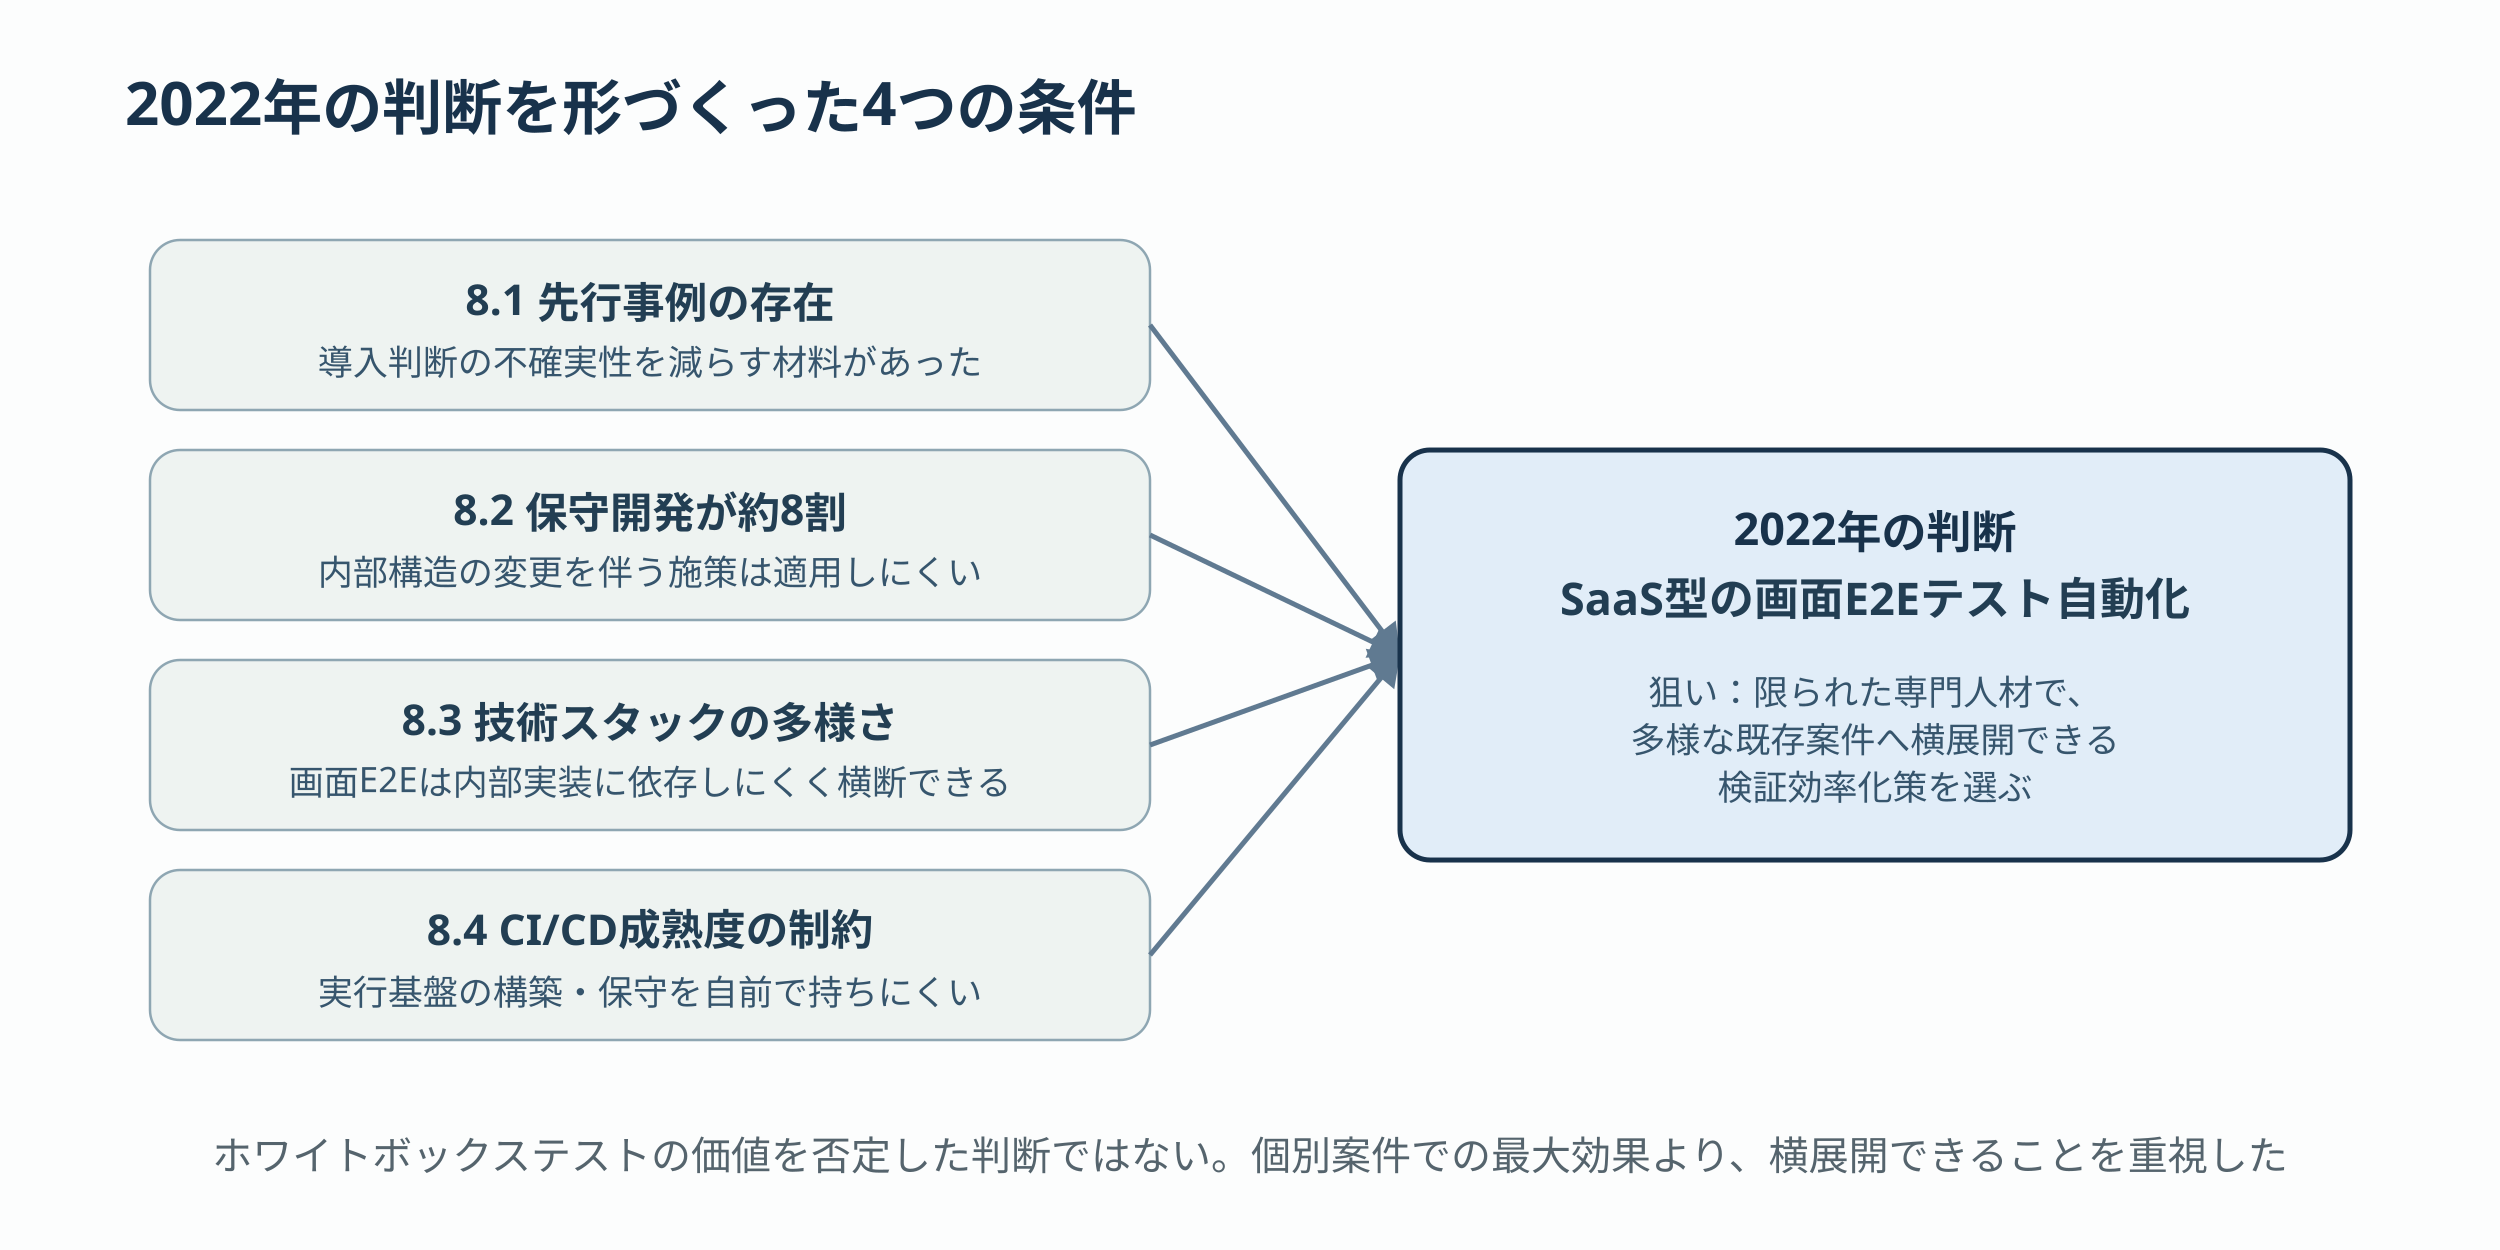
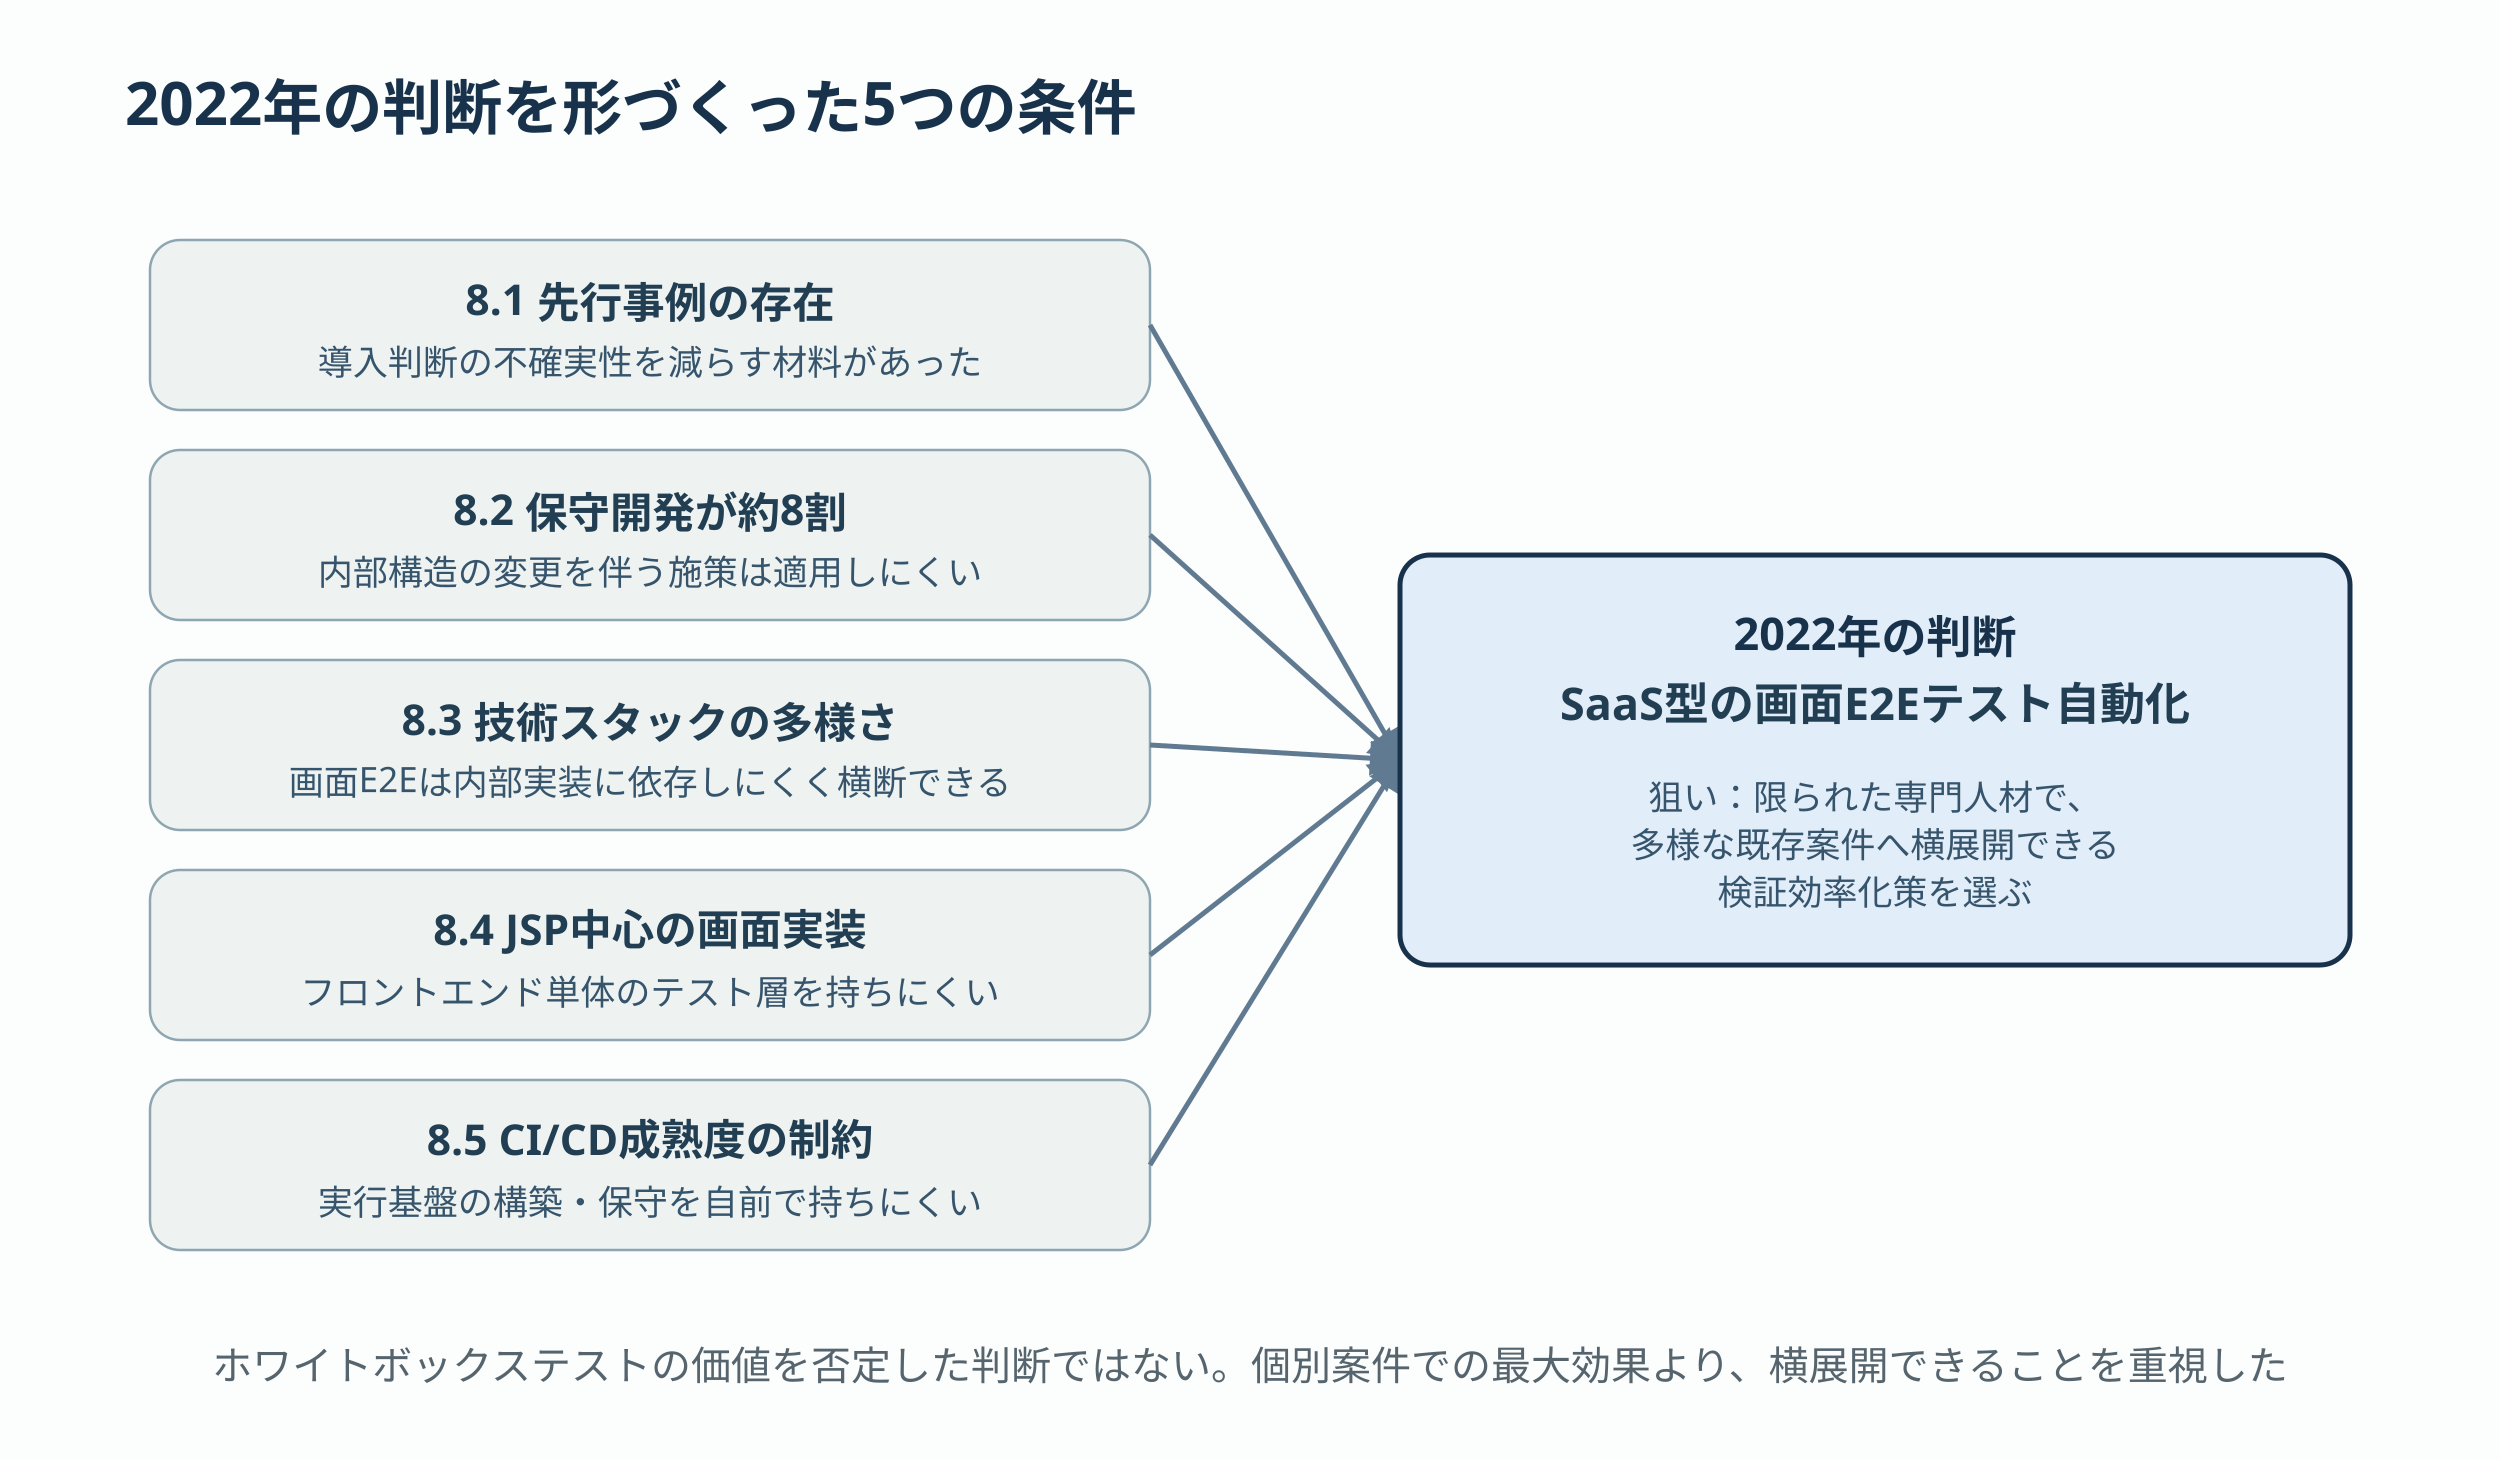
- <svg xmlns="http://www.w3.org/2000/svg" width="1000" height="500" viewBox="0 0 1000 500" role="img" aria-label="先行事例の存在、保守開発が約8割、技術スタックの多様さ、CI/CD成熟度の制約という4つの条件が、SaaS型の画面E2Eテスト自動化という2022年の判断へ収束することを示す図">
+ <svg xmlns="http://www.w3.org/2000/svg" width="1000" height="584" viewBox="0 0 1000 584" role="img" aria-label="先行事例の存在、保守開発が約8割、技術スタックの多様さ、JSP中心の画面実装、CI/CD成熟度の制約という5つの条件が、SaaS型の画面E2Eテスト自動化という2022年の判断へ収束することを示す図">
  <rect width="100%" height="100%" fill="#fcfdfd" />
-   <text x="50" y="50" text-anchor="start" font-family="sans-serif" font-size="24" font-weight="700" fill="#18324b">2022年の判断を形づくった4つの条件</text>
+   <text x="50" y="50" text-anchor="start" font-family="sans-serif" font-size="24" font-weight="700" fill="#18324b">2022年の判断を形づくった5つの条件</text>
  <rect x="60" y="96" width="400" height="68" rx="12" fill="#eef3f1" stroke="#8ea6b2" stroke-width="1" />
  <text x="260" y="126" text-anchor="middle" font-family="sans-serif" font-size="17" font-weight="700" fill="#223e53">8.1 先行事例の存在</text>
  <text x="260" y="150" text-anchor="middle" font-family="sans-serif" font-size="14" fill="#36556d">導入判断の不確実性を減らす材料があった</text>
-   <path d="M460.0 130.0 L554.0 254.0" stroke="#607a91" stroke-width="2" fill="none" />
-   <polygon points="560.0,262.0 547.2,256.7 558.3,248.2" fill="#607a91" />
+   <path d="M460.0 130.0 L555.0 295.3" stroke="#607a91" stroke-width="2" fill="none" />
+   <polygon points="560.0,304.0 548.0,297.1 560.1,290.1" fill="#607a91" />
  <rect x="60" y="180" width="400" height="68" rx="12" fill="#eef3f1" stroke="#8ea6b2" stroke-width="1" />
  <text x="260" y="210" text-anchor="middle" font-family="sans-serif" font-size="17" font-weight="700" fill="#223e53">8.2 保守開発が約8割</text>
  <text x="260" y="234" text-anchor="middle" font-family="sans-serif" font-size="14" fill="#36556d">内部構造の変更を伴う施策は適用しにくい</text>
-   <path d="M460.0 214.0 L551.0 257.7" stroke="#607a91" stroke-width="2" fill="none" />
-   <polygon points="560.0,262.0 546.2,263.1 552.2,250.5" fill="#607a91" />
+   <path d="M460.0 214.0 L552.6 297.3" stroke="#607a91" stroke-width="2" fill="none" />
+   <polygon points="560.0,304.0 546.4,301.2 555.8,290.8" fill="#607a91" />
  <rect x="60" y="264" width="400" height="68" rx="12" fill="#eef3f1" stroke="#8ea6b2" stroke-width="1" />
  <text x="260" y="294" text-anchor="middle" font-family="sans-serif" font-size="17" font-weight="700" fill="#223e53">8.3 技術スタックの多様さ</text>
  <text x="260" y="318" text-anchor="middle" font-family="sans-serif" font-size="14" fill="#36556d">画面E2Eは内部実装に依存しにくく横断できる</text>
-   <path d="M460.0 298.0 L550.6 265.4" stroke="#607a91" stroke-width="2" fill="none" />
-   <polygon points="560.0,262.0 551.1,272.7 546.3,259.5" fill="#607a91" />
+   <path d="M460.0 298.0 L550.0 303.4" stroke="#607a91" stroke-width="2" fill="none" />
+   <polygon points="560.0,304.0 547.6,310.3 548.4,296.3" fill="#607a91" />
  <rect x="60" y="348" width="400" height="68" rx="12" fill="#eef3f1" stroke="#8ea6b2" stroke-width="1" />
-   <text x="260" y="378" text-anchor="middle" font-family="sans-serif" font-size="17" font-weight="700" fill="#223e53">8.4 CI/CD成熟度の制約</text>
-   <text x="260" y="402" text-anchor="middle" font-family="sans-serif" font-size="14" fill="#36556d">実行基盤の構築・保守を自前で持ちにくい</text>
-   <path d="M460.0 382.0 L553.6 269.7" stroke="#607a91" stroke-width="2" fill="none" />
-   <polygon points="560.0,262.0 557.7,275.7 546.9,266.7" fill="#607a91" />
-   <rect x="560" y="180" width="380" height="164" rx="12" fill="#e1edf8" stroke="#18324b" stroke-width="2" />
-   <text x="750" y="218" text-anchor="middle" font-family="sans-serif" font-size="18" font-weight="700" fill="#18324b">2022年の判断</text>
-   <text x="750" y="246" text-anchor="middle" font-family="sans-serif" font-size="18" font-weight="700" fill="#223e53">SaaS型の画面E2Eテスト自動化</text>
-   <text x="750" y="282" text-anchor="middle" font-family="sans-serif" font-size="14" fill="#36556d">狙い：限られた専門人材で、</text>
-   <text x="750" y="301" text-anchor="middle" font-family="sans-serif" font-size="14" fill="#36556d">多様な既存案件へ横展開できる</text>
-   <text x="750" y="320" text-anchor="middle" font-family="sans-serif" font-size="14" fill="#36556d">検証効率化策を選ぶ</text>
-   <text x="500" y="468" text-anchor="middle" font-family="sans-serif" font-size="16" fill="#55646d">ホワイトボックステストの価値を否定した判断ではない。個別案件での最大効果より、横展開できることを重視した</text>
+   <text x="260" y="378" text-anchor="middle" font-family="sans-serif" font-size="17" font-weight="700" fill="#223e53">8.4 JSP中心の画面実装</text>
+   <text x="260" y="402" text-anchor="middle" font-family="sans-serif" font-size="14" fill="#36556d">フロントエンド単体のテスト層を持ちにくい</text>
+   <path d="M460.0 382.0 L552.1 310.2" stroke="#607a91" stroke-width="2" fill="none" />
+   <polygon points="560.0,304.0 554.8,316.9 546.2,305.9" fill="#607a91" />
+   <rect x="60" y="432" width="400" height="68" rx="12" fill="#eef3f1" stroke="#8ea6b2" stroke-width="1" />
+   <text x="260" y="462" text-anchor="middle" font-family="sans-serif" font-size="17" font-weight="700" fill="#223e53">8.5 CI/CD成熟度の制約</text>
+   <text x="260" y="486" text-anchor="middle" font-family="sans-serif" font-size="14" fill="#36556d">実行基盤の構築・保守を自前で持ちにくい</text>
+   <path d="M460.0 466.0 L554.7 312.5" stroke="#607a91" stroke-width="2" fill="none" />
+   <polygon points="560.0,304.0 559.7,317.9 547.7,310.5" fill="#607a91" />
+   <rect x="560" y="222" width="380" height="164" rx="12" fill="#e1edf8" stroke="#18324b" stroke-width="2" />
+   <text x="750" y="260" text-anchor="middle" font-family="sans-serif" font-size="18" font-weight="700" fill="#18324b">2022年の判断</text>
+   <text x="750" y="288" text-anchor="middle" font-family="sans-serif" font-size="18" font-weight="700" fill="#223e53">SaaS型の画面E2Eテスト自動化</text>
+   <text x="750" y="324" text-anchor="middle" font-family="sans-serif" font-size="14" fill="#36556d">狙い：限られた専門人材で、</text>
+   <text x="750" y="343" text-anchor="middle" font-family="sans-serif" font-size="14" fill="#36556d">多様な既存案件へ横展開できる</text>
+   <text x="750" y="362" text-anchor="middle" font-family="sans-serif" font-size="14" fill="#36556d">検証効率化策を選ぶ</text>
+   <text x="500" y="552" text-anchor="middle" font-family="sans-serif" font-size="16" fill="#55646d">ホワイトボックステストの価値を否定した判断ではない。個別案件での最大効果より、横展開できることを重視した</text>
</svg>
